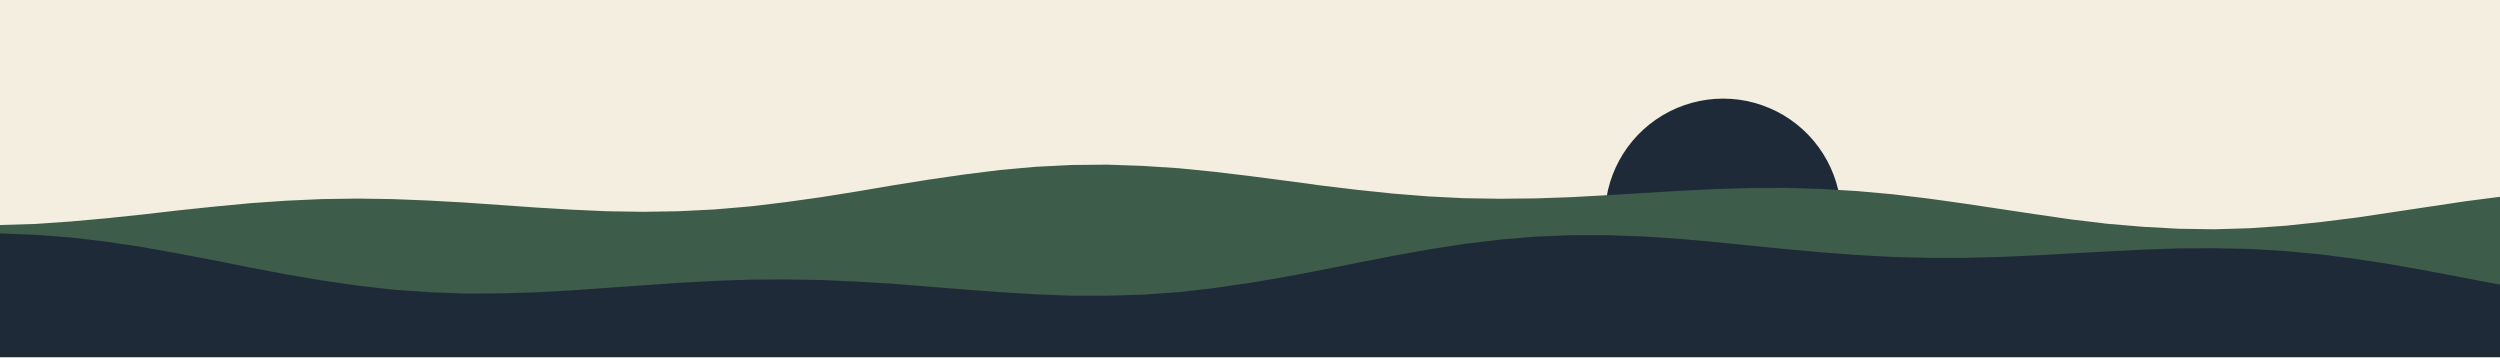
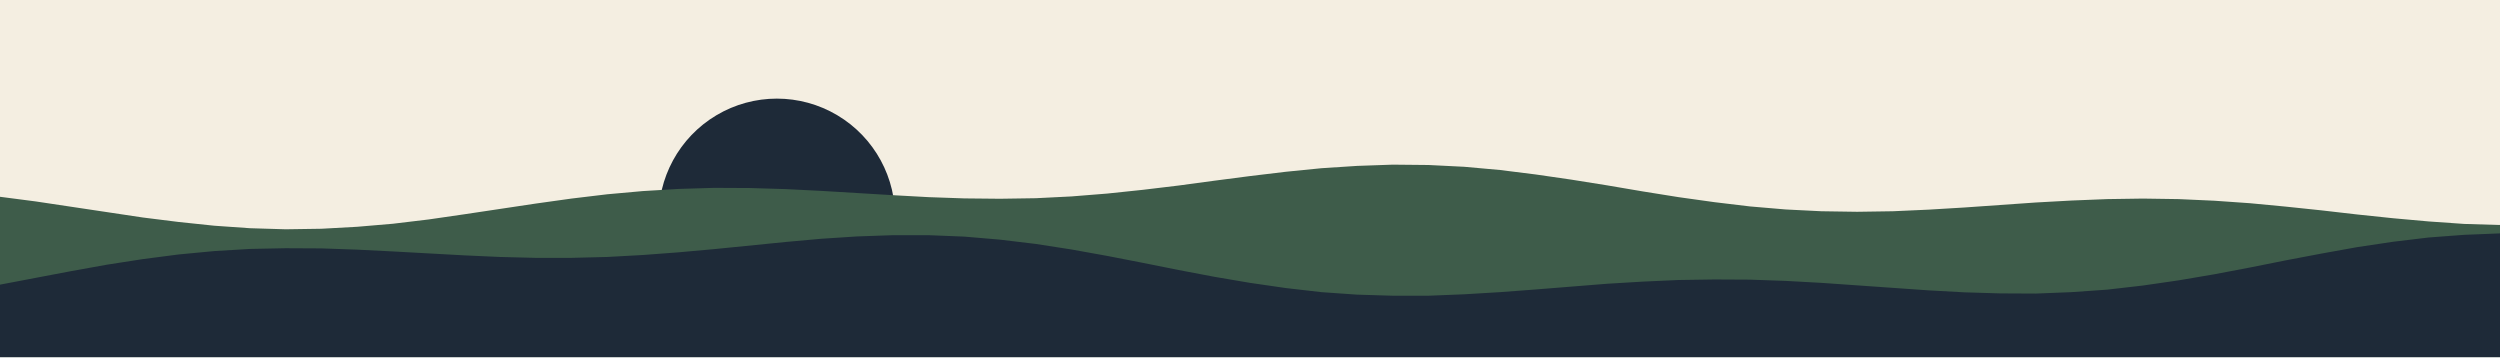
<svg xmlns="http://www.w3.org/2000/svg" viewBox="0 0 1400 200" width="1400" height="200">
  <path fill="#F4EEE1" d="M0 0h1400v200h-1400z" />
-   <path fill="#1E2A38" d="M898.8 124a66.2 66.2 0 1 0 132.3 0a66.2 66.2 0 1 0 -132.3 0z" />
-   <path fill="#3E5C4A" d="M0 200 0 126 20 125.4 40 124 60 122.2 80 120.1 100 117.8 120 115.7 140 113.8 160 112.4 180 111.5 200 111.2 220 111.5 240 112.3 260 113.4 280 114.8 300 116.2 320 117.4 340 118.3 360 118.6 380 118.3 400 117.3 420 115.6 440 113.2 460 110.4 480 107.2 500 103.8 520 100.6 540 97.7 560 95.2 580 93.4 600 92.4 620 92.2 640 92.9 660 94.2 680 96.2 700 98.6 720 101.2 740 103.9 760 106.3 780 108.4 800 110 820 111 840 111.3 860 111.1 880 110.4 900 109.3 920 108.1 940 106.9 960 105.9 980 105.3 1000 105.2 1020 105.8 1040 107 1060 108.8 1080 111.2 1100 114 1120 117 1140 120 1160 122.9 1180 125.3 1200 127 1220 128.1 1240 128.4 1260 127.8 1280 126.4 1300 124.3 1320 121.8 1340 118.8 1360 115.8 1380 112.8 1400 110.2 1400 200z" />
-   <path fill="#1E2A38" d="M0 200 0 130.7 20 131.5 40 133 60 135.4 80 138.4 100 142 120 145.8 140 149.8 160 153.6 180 157 200 159.9 220 162.2 240 163.6 260 164.4 280 164.3 300 163.7 320 162.6 340 161.2 360 159.8 380 158.4 400 157.3 420 156.6 440 156.5 460 156.8 480 157.7 500 158.9 520 160.5 540 162.1 560 163.6 580 164.8 600 165.6 620 165.6 640 165 660 163.6 680 161.3 700 158.4 720 155 740 151.2 760 147.2 780 143.3 800 139.7 820 136.6 840 134.2 860 132.5 880 131.7 900 131.7 920 132.4 940 133.7 960 135.5 980 137.5 1000 139.5 1020 141.3 1040 142.8 1060 143.9 1080 144.4 1100 144.4 1120 143.9 1140 143 1160 141.9 1180 140.8 1200 139.8 1220 139.1 1240 139 1260 139.4 1280 140.6 1300 142.5 1320 145.1 1340 148.2 1360 151.8 1380 155.6 1400 159.4 1400 200z" />
+   <path fill="#1E2A38" d="M368.9 124a66.2 66.2 0 1 0 132.3 0a66.2 66.2 0 1 0 -132.3 0z" />
+   <path fill="#3E5C4A" d="M1400 200 1400 126 1380 125.4 1360 124 1340 122.2 1320 120.1 1300 117.8 1280 115.7 1260 113.8 1240 112.4 1220 111.5 1200 111.2 1180 111.5 1160 112.3 1140 113.4 1120 114.8 1100 116.2 1080 117.4 1060 118.3 1040 118.6 1020 118.3 1000 117.3 980 115.6 960 113.2 940 110.4 920 107.2 900 103.8 880 100.6 860 97.7 840 95.2 820 93.4 800 92.4 780 92.2 760 92.9 740 94.2 720 96.2 700 98.6 680 101.2 660 103.9 640 106.3 620 108.4 600 110 580 111 560 111.3 540 111.1 520 110.4 500 109.3 480 108.1 460 106.9 440 105.9 420 105.3 400 105.2 380 105.8 360 107 340 108.8 320 111.2 300 114 280 117 260 120 240 122.9 220 125.3 200 127 180 128.1 160 128.4 140 127.8 120 126.4 100 124.3 80 121.8 60 118.8 40 115.8 20 112.8 0 110.2 0 200z" />
+   <path fill="#1E2A38" d="M1400 200 1400 130.7 1380 131.5 1360 133 1340 135.4 1320 138.4 1300 142 1280 145.8 1260 149.8 1240 153.6 1220 157 1200 159.9 1180 162.2 1160 163.6 1140 164.4 1120 164.3 1100 163.7 1080 162.6 1060 161.2 1040 159.8 1020 158.4 1000 157.3 980 156.6 960 156.5 940 156.8 920 157.7 900 158.9 880 160.5 860 162.1 840 163.6 820 164.8 800 165.6 780 165.6 760 165 740 163.6 720 161.3 700 158.4 680 155 660 151.2 640 147.2 620 143.3 600 139.7 580 136.6 560 134.2 540 132.5 520 131.7 500 131.7 480 132.4 460 133.7 440 135.5 420 137.5 400 139.5 380 141.3 360 142.8 340 143.9 320 144.4 300 144.4 280 143.9 260 143 240 141.9 220 140.8 200 139.8 180 139.1 160 139 140 139.4 120 140.6 100 142.5 80 145.1 60 148.2 40 151.8 20 155.6 0 159.4 0 200z" />
</svg>
